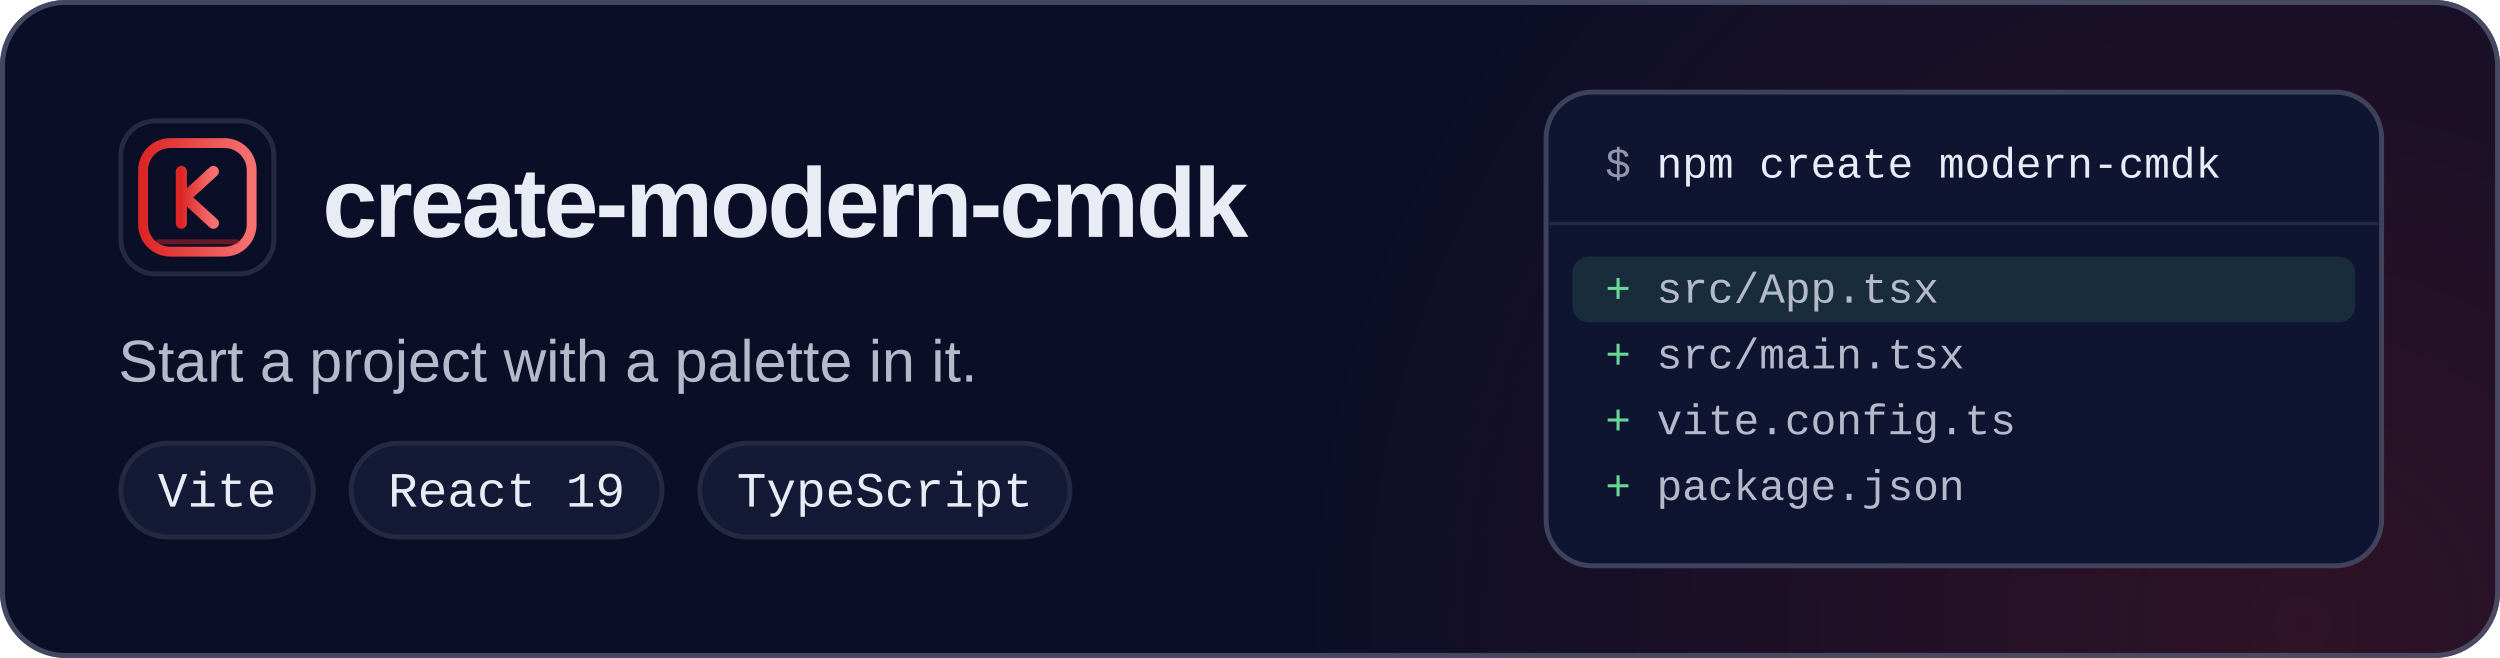
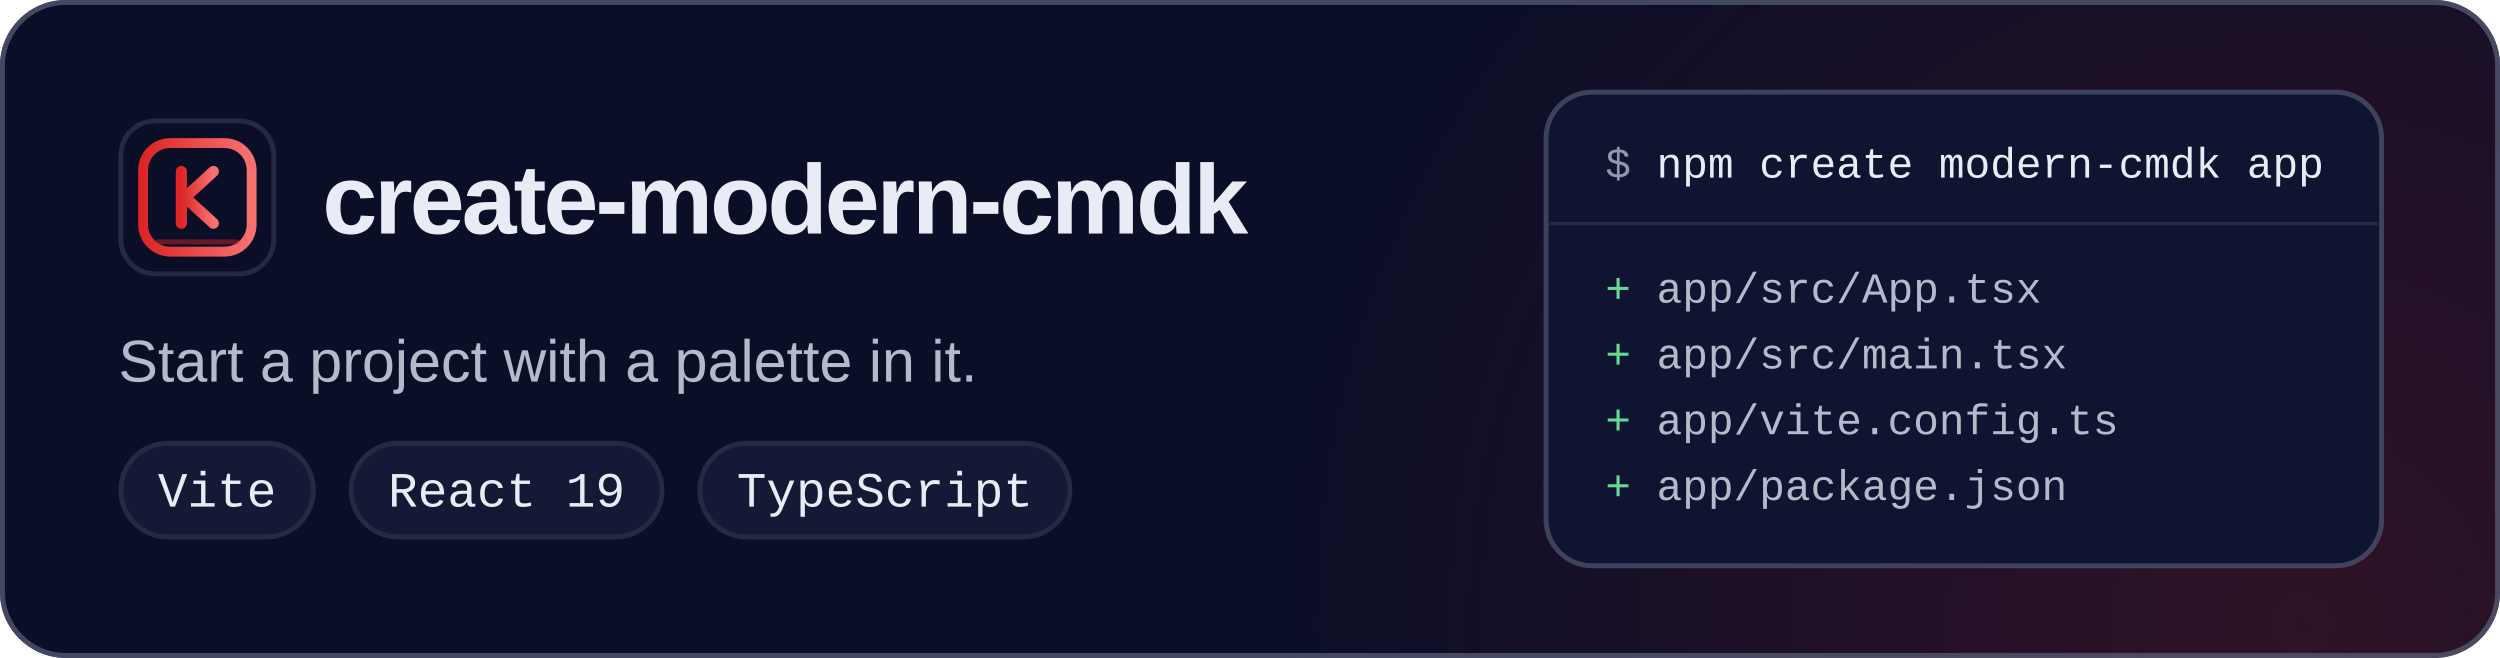
- <svg xmlns="http://www.w3.org/2000/svg" width="760" height="200" viewBox="0 0 760 200" role="img" aria-label="create-modern-cmdk, part of modern-cmdk: start a project with a palette in it. A terminal runs npm create modern-cmdk and lists the files it adds.">
+ <svg xmlns="http://www.w3.org/2000/svg" width="760" height="200" viewBox="0 0 760 200" role="img" aria-label="create-modern-cmdk, part of modern-cmdk: start a project with a palette in it. A terminal runs npm create modern-cmdk app and lists the files it adds.">
  <style>.s{font-family:'Instrument Sans Variable','Instrument Sans Fallback',Arial,sans-serif}.m{font-family:'Geist Mono Variable','Geist Mono Fallback','Courier New',monospace}</style>
  <defs>
    <linearGradient id="acc" x1="0" y1="0" x2="1" y2="0">
      <stop offset="0" stop-color="#dc2626" />
      <stop offset="1" stop-color="#f87171" />
    </linearGradient>
    <radialGradient id="glow" gradientUnits="userSpaceOnUse" cx="700" cy="190" r="320">
      <stop offset="0" stop-color="#dc2626" stop-opacity=".18" />
      <stop offset="1" stop-color="#dc2626" stop-opacity="0" />
    </radialGradient>
  </defs>
  <rect width="760" height="200" rx="20" fill="#0a0e27" />
  <rect width="760" height="200" rx="20" fill="url(#glow)" />
  <rect x="0.75" y="0.75" width="758.5" height="198.5" rx="19.25" fill="none" stroke="#5b627b" stroke-opacity=".7" stroke-width="1.5" />
  <g transform="translate(36 36) scale(0.75)">
    <rect x="1" y="1" width="62" height="62" rx="14" fill="#0a0e27" stroke="#242a42" stroke-width="2" />
    <rect x="10" y="10" width="44" height="44" rx="11" fill="none" stroke="url(#acc)" stroke-width="4" />
    <path d="M16 50h32" stroke="#dc2626" stroke-opacity=".45" stroke-width="2" stroke-linecap="round" />
    <path d="M25.5 21.5v21M38.5 21.5 27 32l11.5 10.5" fill="none" stroke="url(#acc)" stroke-width="4.5" stroke-linecap="round" stroke-linejoin="round" />
  </g>
-   <text class="s" x="98" y="72" font-size="30" font-weight="650" letter-spacing="-0.9" fill="#eaecf5" data-max-end="440">create-modern-cmdk</text>
+   <text class="s" x="98" y="71" font-size="30" font-weight="650" letter-spacing="-0.9" fill="#eaecf5" data-max-end="440">create-modern-cmdk</text>
  <text class="s" x="36" y="116" font-size="18" font-weight="500" fill="#b5bacb" data-max-end="440">Start a project with a palette in it.</text>
  <g data-max-end="440">
    <rect x="36.75" y="134.75" width="58.5" height="28.5" rx="14.25" fill="#141935" stroke="#242a42" stroke-width="1.5" />
    <text class="m" x="66" y="154" font-size="15" font-weight="500" text-anchor="middle" fill="#eaecf5" data-max-advance="36">Vite</text>
    <rect x="106.75" y="134.75" width="94.5" height="28.5" rx="14.25" fill="#141935" stroke="#242a42" stroke-width="1.5" />
    <text class="m" x="154" y="154" font-size="15" font-weight="500" text-anchor="middle" fill="#eaecf5" data-max-advance="72">React 19</text>
    <rect x="212.75" y="134.75" width="112.5" height="28.5" rx="14.25" fill="#141935" stroke="#242a42" stroke-width="1.5" />
    <text class="m" x="269" y="154" font-size="15" font-weight="500" text-anchor="middle" fill="#eaecf5" data-max-advance="90">TypeScript</text>
  </g>
  <rect x="470" y="28" width="254" height="144" rx="14" fill="#0f1430" stroke="#5b627b" stroke-opacity=".6" stroke-width="1.5" />
-   <text class="m" x="488" y="54" font-size="13" fill="#eaecf5">
-     <tspan fill="#9297ab">$</tspan> npm create modern-cmdk</text>
+   <text data-max-end="716" class="m" x="488" y="54" font-size="13" fill="#eaecf5">
+     <tspan fill="#9297ab">$</tspan> npm create modern-cmdk app</text>
  <path d="M471 68H723" stroke="#242a42" stroke-width="1" />
-   <rect x="478" y="78" width="238" height="20" rx="5" fill="#6ad895" fill-opacity=".12" />
-   <text class="m" x="488" y="92" font-size="13" fill="#b5bacb">
-     <tspan fill="#6ad895">+</tspan> src/App.tsx</text>
-   <text class="m" x="488" y="112" font-size="13" fill="#b5bacb">
-     <tspan fill="#6ad895">+</tspan> src/main.tsx</text>
-   <text class="m" x="488" y="132" font-size="13" fill="#b5bacb">
-     <tspan fill="#6ad895">+</tspan> vite.config.ts</text>
-   <text class="m" x="488" y="152" font-size="13" fill="#b5bacb">
-     <tspan fill="#6ad895">+</tspan> package.json</text>
+   <text class="m" x="488" y="92" font-size="13" data-max-end="716" fill="#b5bacb">
+     <tspan fill="#6ad895">+</tspan> app/src/App.tsx</text>
+   <text class="m" x="488" y="112" font-size="13" data-max-end="716" fill="#b5bacb">
+     <tspan fill="#6ad895">+</tspan> app/src/main.tsx</text>
+   <text class="m" x="488" y="132" font-size="13" data-max-end="716" fill="#b5bacb">
+     <tspan fill="#6ad895">+</tspan> app/vite.config.ts</text>
+   <text class="m" x="488" y="152" font-size="13" data-max-end="716" fill="#b5bacb">
+     <tspan fill="#6ad895">+</tspan> app/package.json</text>
</svg>
